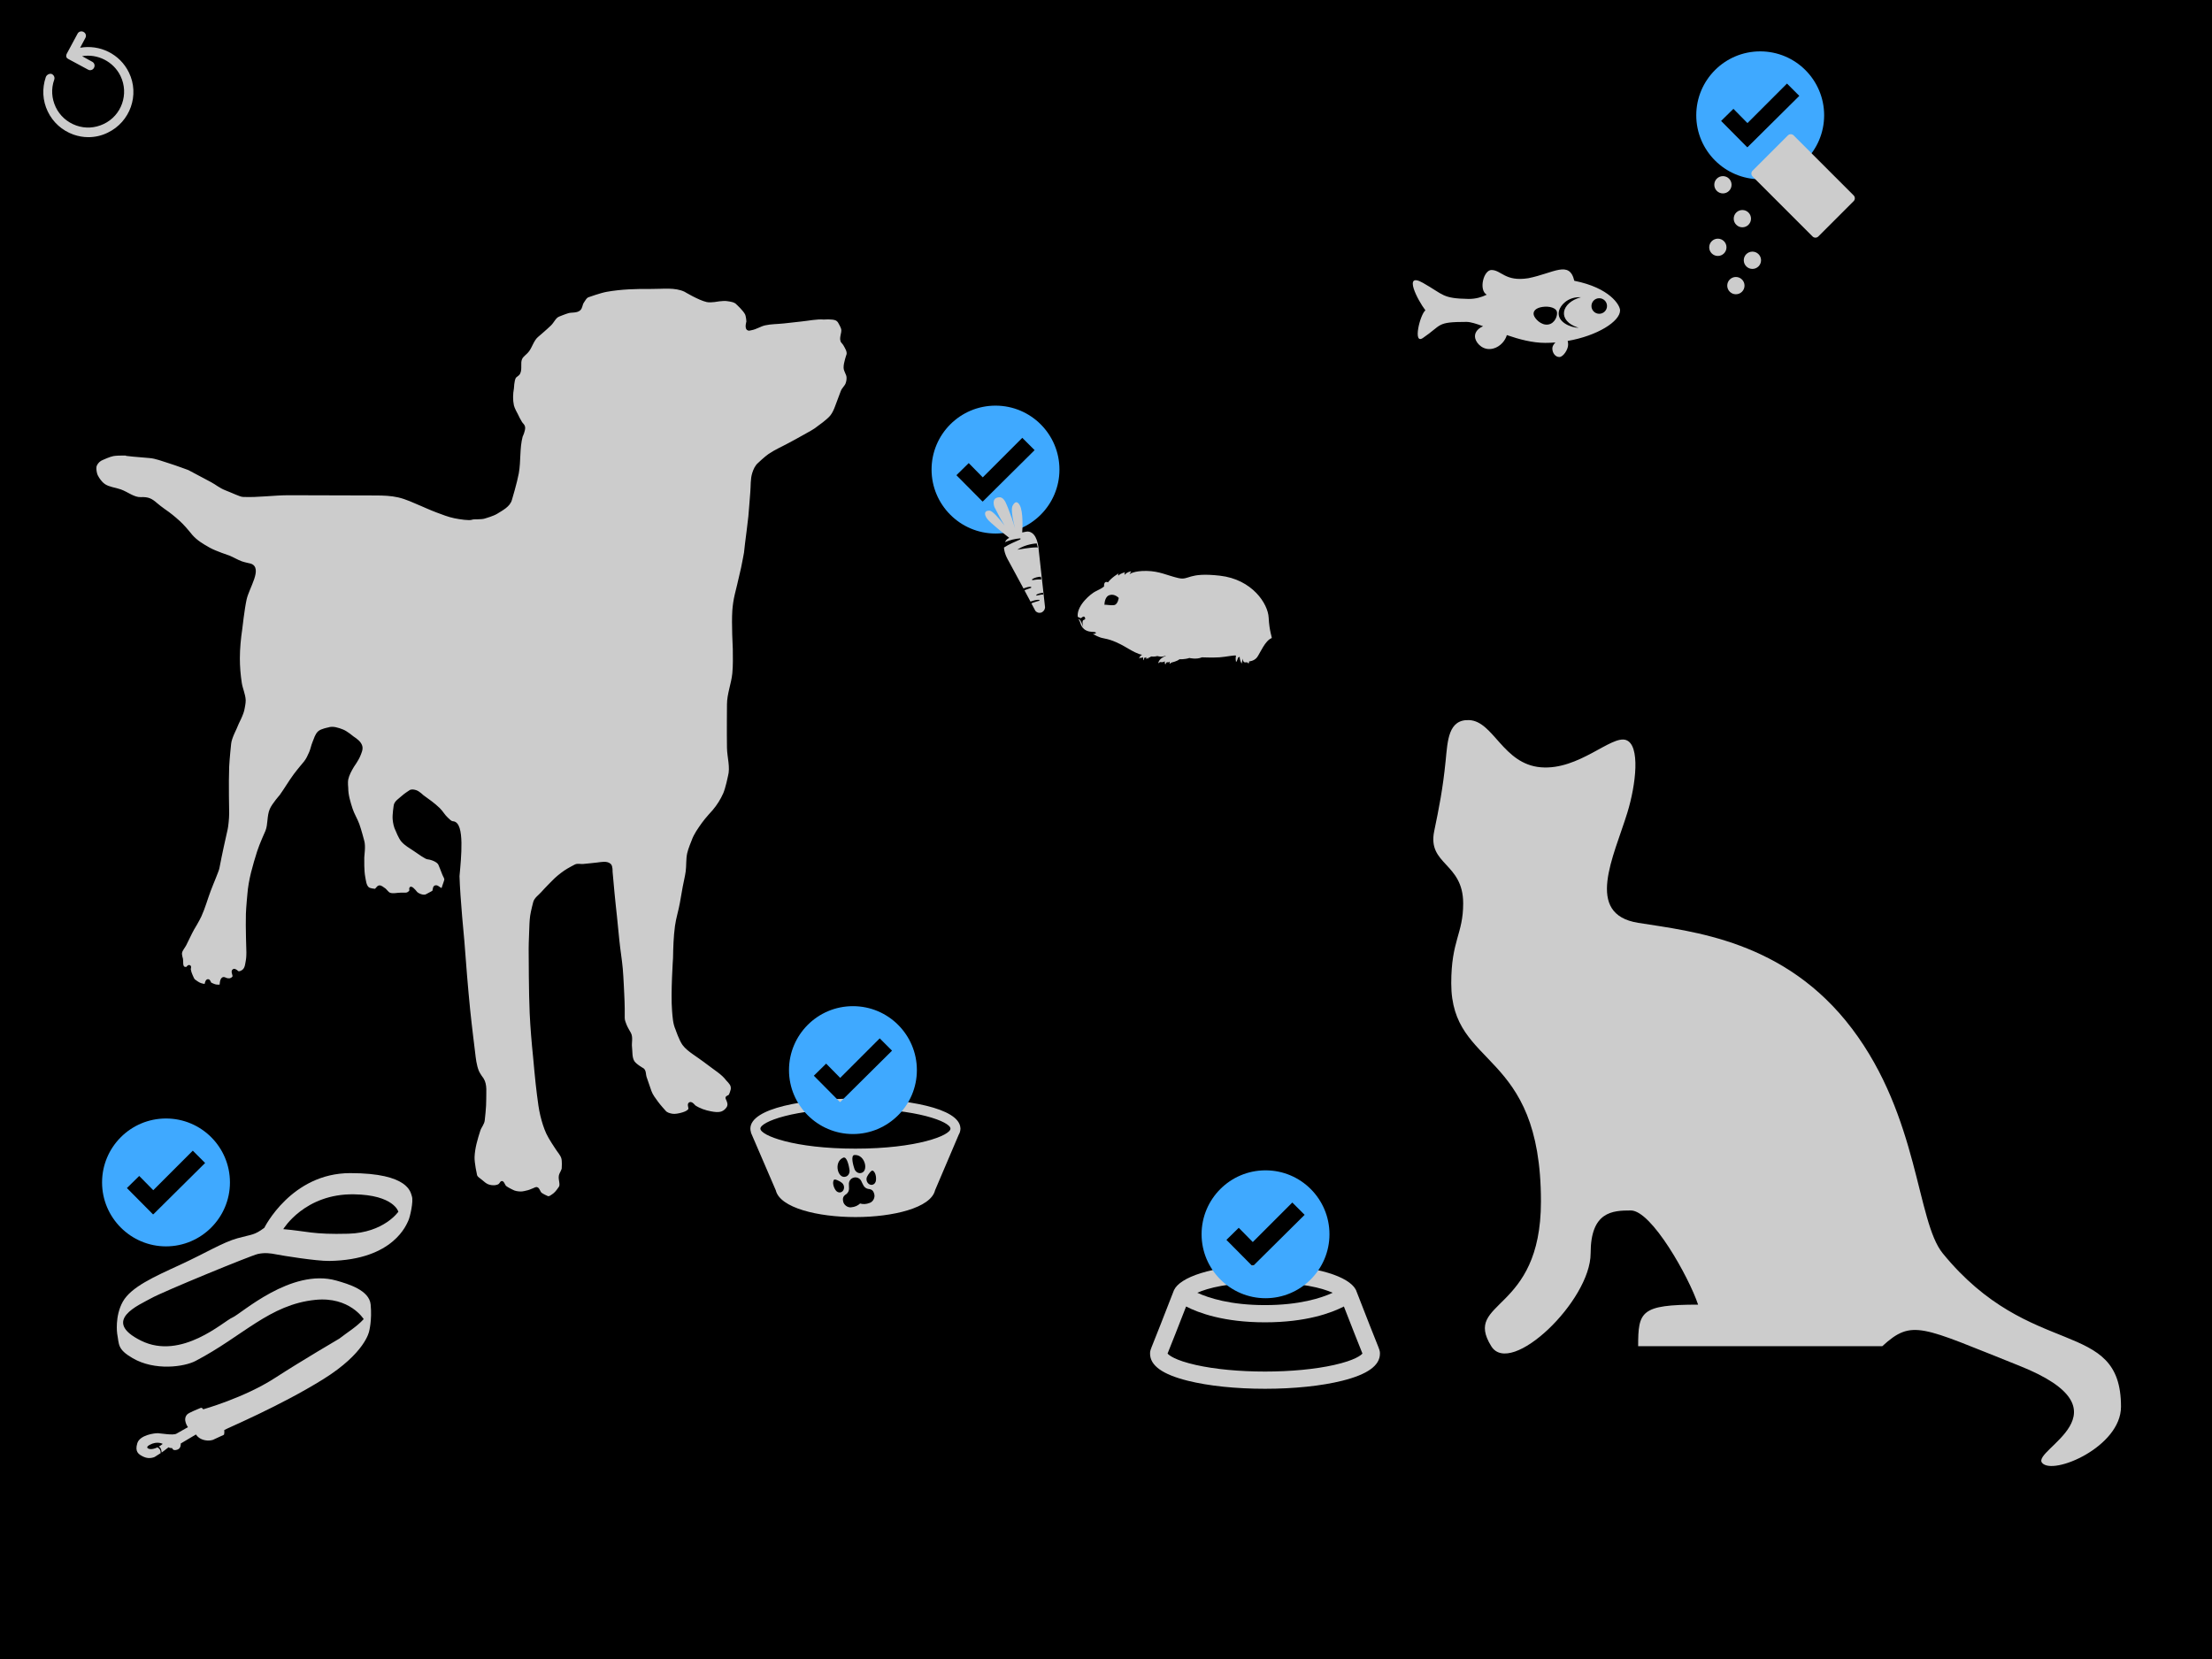
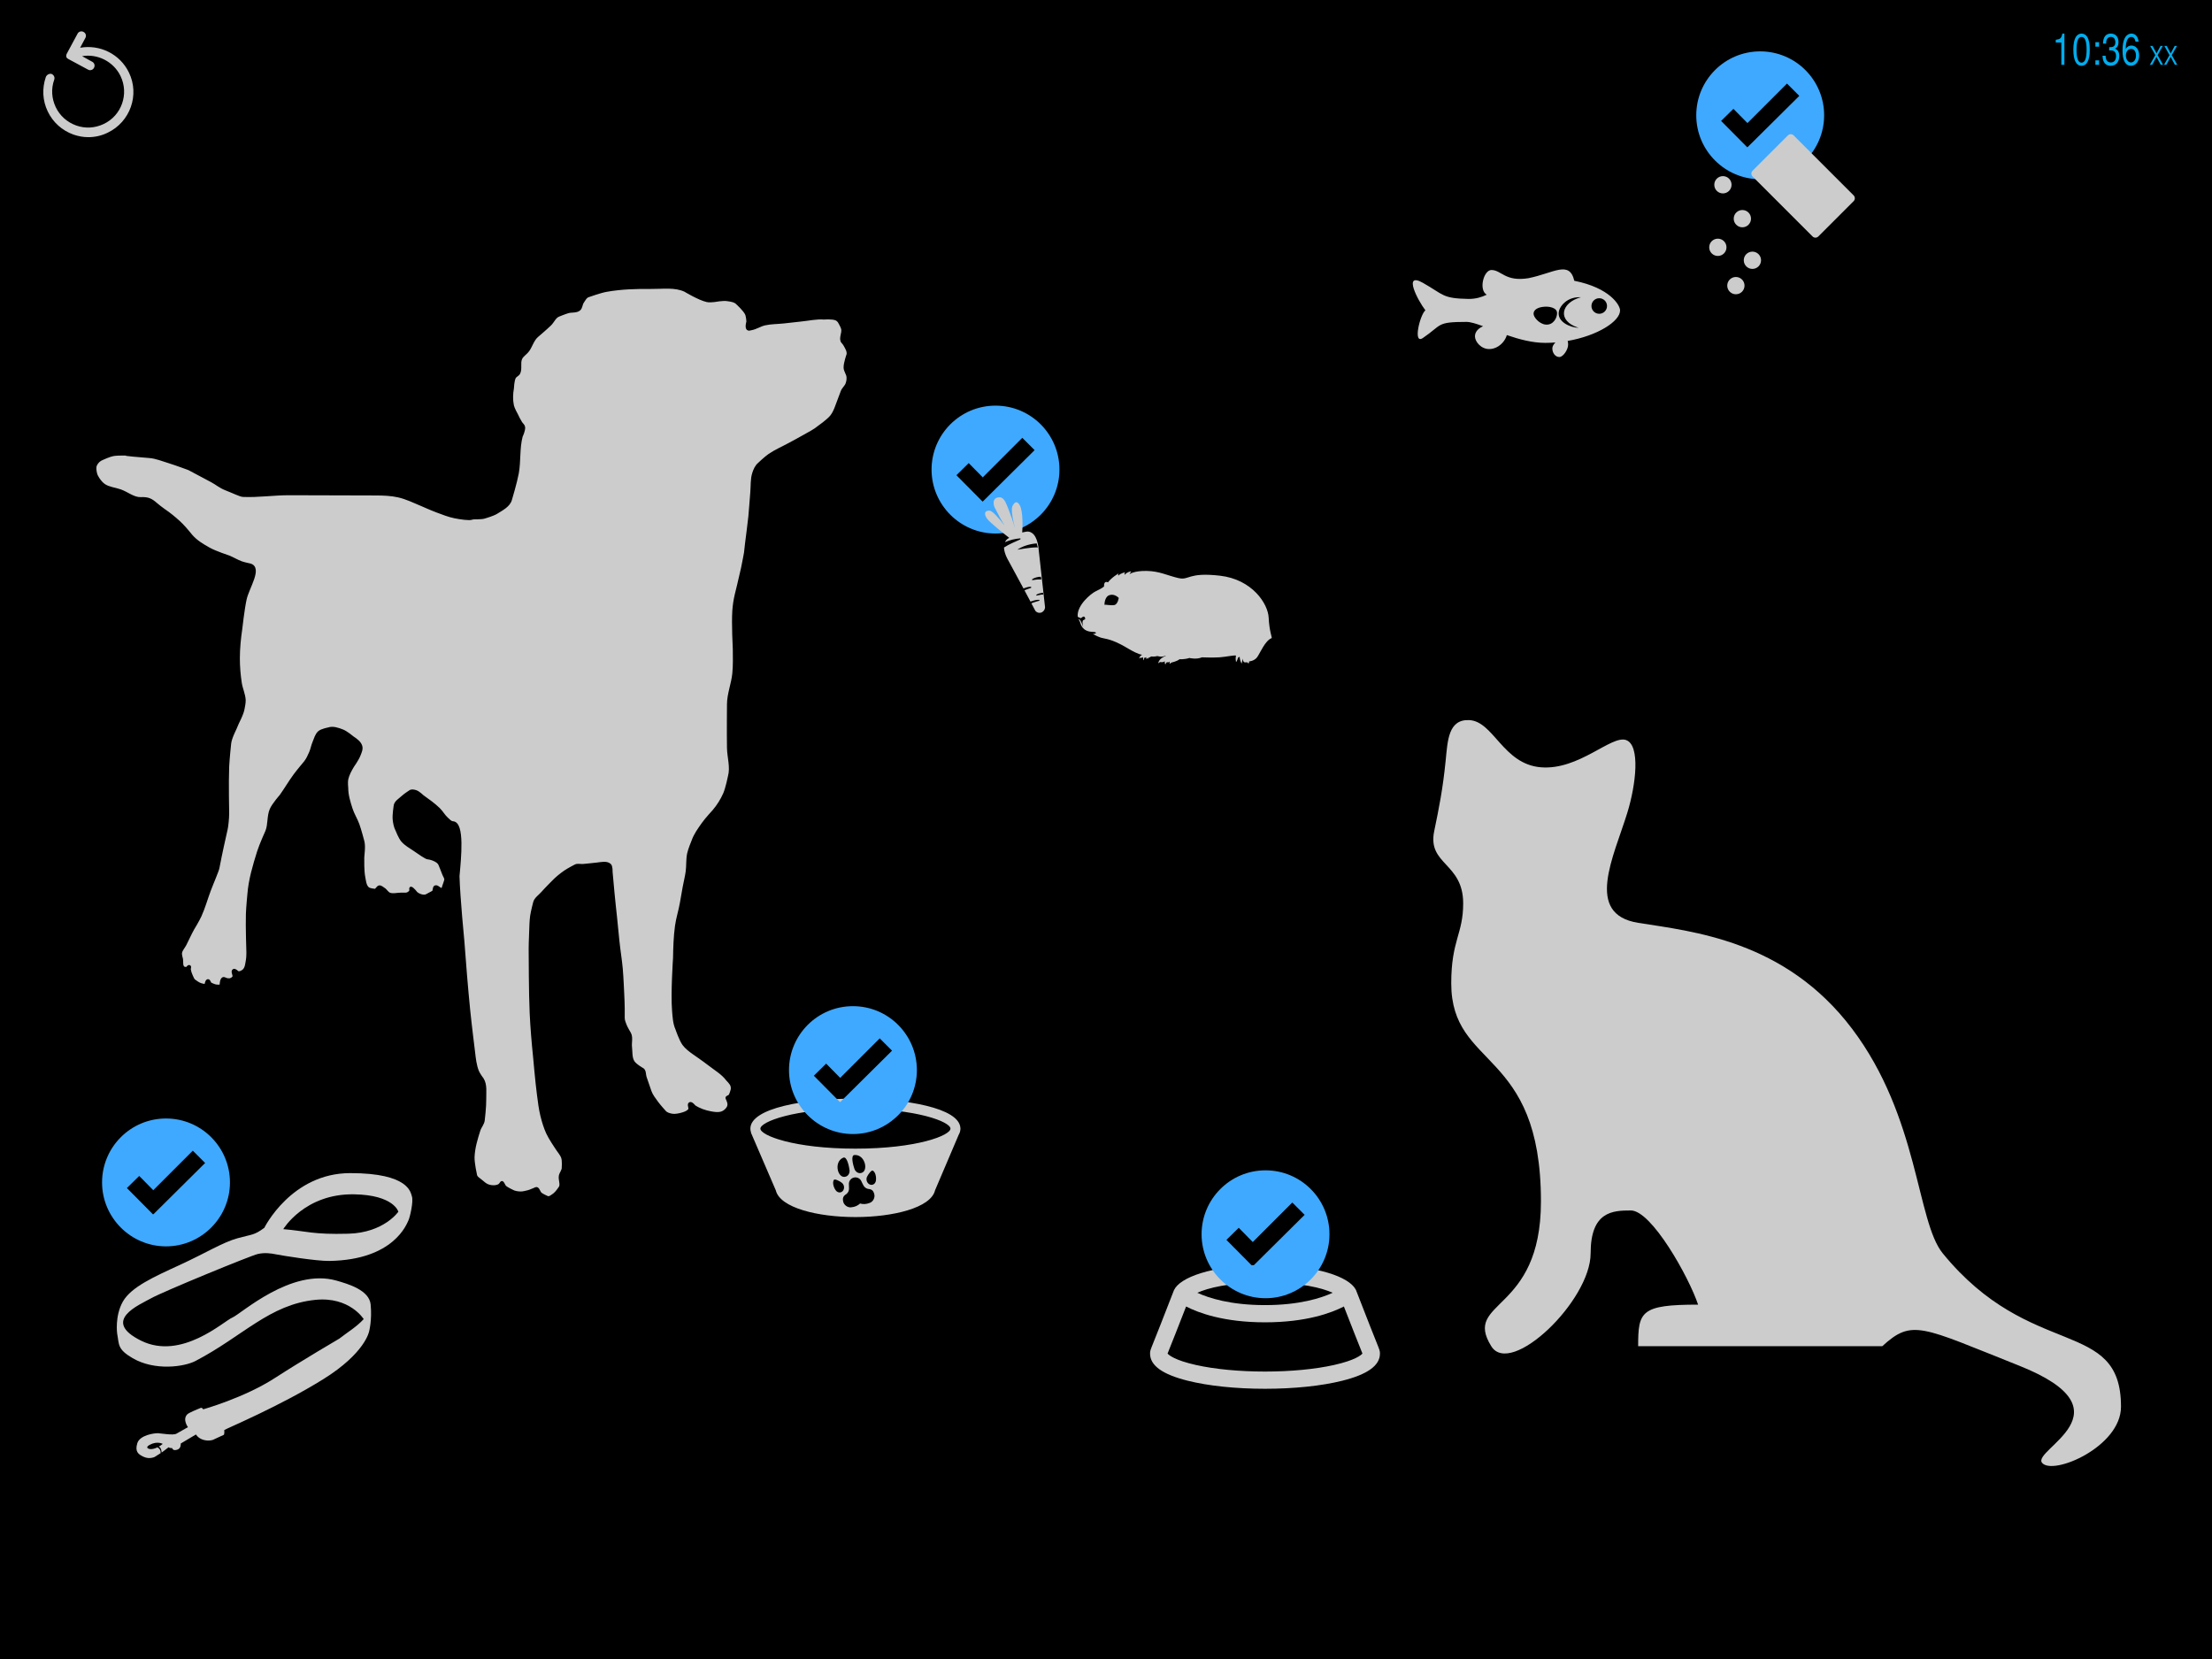
<svg xmlns="http://www.w3.org/2000/svg" version="1.1" baseProfile="full" width="1024px" height="768px" viewBox="0 0 1024 768" preserveAspectRatio="xMidYMid meet" id="svg_document" style="zoom: 1;">
  <defs id="svg_document_defs" />
  <g id="main_group">
    <rect x="0px" height="768px" y="0px" id="background_rect" width="1024px" fill="#000" />
    <path id="dog" d="M212.087,405.544 c0.278,10.072 2.25,30.144 2.25,30.144 c0.795,10.656 1.632,21.311 2.699,31.943 c0.648,6.46 2.25,19.346 2.25,19.346 c0.353,3.038 0.671,6.155 1.8,8.998 c0.522,1.315 2.25,3.599 2.25,3.599 c1.681,2.689 1.05,6.277 1.125,9.448 c0.074,3.156 -0.675,9.448 -0.675,9.448 c-0.122,1.709 -1.502,3.092 -2.025,4.724 c-1.287,4.02 -2.53,8.155 -2.699,12.372 c-0.113,2.797 1.125,8.323 1.125,8.323 c0.178,1.315 1.698,2.054 2.699,2.924 c0.895,0.778 1.819,1.597 2.924,2.025 c1.058,0.409 2.245,0.557 3.374,0.45 c0.708,-0.067 1.441,-0.268 2.025,-0.675 c0.394,-0.275 0.9,-1.125 0.9,-1.125 c0.564,-0.705 1.098,1.456 1.8,2.025 c0.939,0.762 3.149,1.8 3.149,1.8 c1.2,0.686 2.667,0.863 4.049,0.9 c0.912,0.024 2.699,-0.45 2.699,-0.45 c0.538,-0.09 1.059,-0.27 1.575,-0.45 c0.92,-0.322 2.699,-1.125 2.699,-1.125 c1.029,-0.429 1.371,1.788 2.25,2.474 c0.872,0.682 2.924,1.575 2.924,1.575 c1.067,0.574 2.392,-0.641 3.374,-1.35 c1.036,-0.747 2.474,-2.924 2.474,-2.924 c1.212,-1.432 -0.129,-3.781 0.225,-5.624 c0.255,-1.328 1.417,-2.474 1.35,-3.824 c0,0 0.222,-3.066 -0.225,-4.499 c-0.551,-1.768 -1.972,-3.136 -2.924,-4.724 c0,0 -2.953,-4.365 -4.049,-6.749 c-1.189,-2.585 -2.019,-5.335 -2.699,-8.098 c-0.781,-3.172 -1.145,-6.434 -1.575,-9.673 c-0.773,-5.828 -1.8,-17.546 -1.8,-17.546 c-0.691,-6.734 -1.256,-13.484 -1.575,-20.246 c-0.424,-8.989 -0.45,-26.994 -0.45,-26.994 c-0.061,-3.674 0.069,-7.351 0.225,-11.023 c0.099,-2.327 0.121,-4.667 0.45,-6.973 c0.293,-2.053 1.35,-6.074 1.35,-6.074 c0.417,-1.875 2.334,-3.054 3.599,-4.499 c1.572,-1.796 4.949,-5.174 4.949,-5.174 c1.692,-1.769 3.616,-3.324 5.624,-4.724 c1.488,-1.037 4.724,-2.699 4.724,-2.699 c1.044,-0.596 2.401,-0.126 3.599,-0.225 c2.179,-0.181 6.524,-0.675 6.524,-0.675 c1.945,-0.201 4.376,-0.837 5.849,0.45 c0.808,0.707 0.675,3.149 0.675,3.149 l0.9,9.898 c0.328,3.604 0.757,7.198 1.125,10.798 c0.383,3.748 1.125,11.248 1.125,11.248 c0.436,4.359 1.186,8.684 1.575,13.047 c0.347,3.89 0.675,11.697 0.675,11.697 c0.13,2.247 0.187,4.498 0.225,6.749 c0.024,1.425 0,4.274 0,4.274 c0,1.164 0.475,2.291 0.9,3.374 c0.527,1.343 2.025,3.824 2.025,3.824 c0.985,1.86 0.202,4.208 0.45,6.299 c0.269,2.265 -0.029,4.782 1.125,6.749 c0.972,1.656 4.499,3.599 4.499,3.599 c0.982,0.785 0.732,2.405 1.125,3.599 c0.718,2.185 2.25,6.524 2.25,6.524 c0.658,1.909 1.971,3.535 3.149,5.174 c1.087,1.512 3.599,4.274 3.599,4.274 c0.844,1.002 2.305,1.378 3.599,1.575 c1.343,0.204 3.149,-0.225 4.049,-0.45 c0.9,-0.225 3.033,-0.818 3.824,-2.025 c0.536,-0.818 -0.654,-2.496 0.225,-2.924 c0.729,-0.355 2.025,1.35 2.025,1.35 c2.271,1.514 4.964,2.429 7.648,2.924 c1.696,0.313 3.552,0.587 5.174,0 c1.101,-0.399 2.077,-1.257 2.699,-2.25 c0.329,-0.524 0.474,-1.182 0.45,-1.8 c-0.036,-0.948 -0.9,-2.699 -0.9,-2.699 c-0.185,-0.556 1.006,-0.651 1.35,-1.125 c0.475,-0.653 0.9,-2.25 0.9,-2.25 c0.306,-0.766 0.261,-1.692 0,-2.474 c-0.356,-1.067 -2.025,-2.699 -2.025,-2.699 c-2.235,-2.98 -5.609,-4.91 -8.548,-7.198 c-2.332,-1.815 -7.198,-5.174 -7.198,-5.174 c-1.638,-1.178 -3.309,-2.42 -4.499,-4.049 c-1.505,-2.059 -3.149,-6.973 -3.149,-6.973 c-1.192,-2.641 -1.338,-5.661 -1.575,-8.548 c-0.662,-8.073 0.45,-24.295 0.45,-24.295 c0.092,-4.957 0.232,-9.934 0.9,-14.847 c0.485,-3.57 1.623,-7.024 2.25,-10.573 c0,0 0.879,-5.103 1.35,-7.648 c0.431,-2.328 1.029,-4.628 1.35,-6.973 c0.378,-2.758 0.103,-5.599 0.675,-8.323 c0.424,-2.019 2.025,-5.849 2.025,-5.849 c1.022,-2.953 2.921,-5.546 4.724,-8.098 c1.474,-2.086 4.949,-5.849 4.949,-5.849 c2.002,-2.366 3.696,-5.038 4.949,-7.873 c1.132,-2.563 2.25,-8.098 2.25,-8.098 c1.185,-4.265 -0.375,-8.846 -0.45,-13.272 c-0.113,-6.673 0,-20.021 0,-20.021 c0,-4.869 2.012,-9.55 2.474,-14.397 c0.356,-3.733 0.272,-7.498 0.225,-11.248 c0,0 -0.633,-11.861 -0.225,-17.771 c0.172,-2.497 0.549,-4.988 1.125,-7.423 c0,0 2.034,-8.229 2.924,-12.372 c0.497,-2.315 1.35,-6.974 1.35,-6.974 c0,0 0.292,-2.7 0.45,-4.049 c0.5,-4.277 1.14,-8.538 1.575,-12.822 c0.379,-3.742 0.558,-7.502 0.9,-11.248 c0.267,-2.928 -0.007,-5.977 0.9,-8.773 c0.508,-1.566 1.225,-3.203 2.474,-4.274 c0,0 3.018,-2.87 4.724,-4.049 c2.954,-2.042 6.299,-3.448 9.448,-5.174 c2.325,-1.274 4.684,-2.487 6.974,-3.824 c2.21,-1.291 4.57,-2.396 6.524,-4.049 c0,0 4.25,-2.958 5.849,-4.949 c1.008,-1.255 1.684,-2.767 2.25,-4.274 l2.699,-7.198 c0.497,-1.325 1.764,-2.27 2.25,-3.599 c0.364,-0.996 0.537,-2.092 0.45,-3.149 c-0.122,-1.489 -1.285,-2.781 -1.35,-4.274 c-0.09,-2.072 1.35,-6.074 1.35,-6.074 c0.36,-1.62 -0.781,-3.266 -1.575,-4.724 c-0.229,-0.422 -0.9,-1.125 -0.9,-1.125 c-1.265,-1.581 0.434,-4.096 0,-6.074 c-0.23,-1.049 -1.35,-2.924 -1.35,-2.924 c-0.311,-0.674 -0.901,-1.263 -1.575,-1.575 c-1.707,-0.788 -5.624,-0.45 -5.624,-0.45 c-3.526,-0.282 -7.053,0.555 -10.573,0.9 c-2.703,0.265 -8.098,0.9 -8.098,0.9 c-2.922,0.325 -5.906,0.251 -8.773,0.9 c-2.174,0.492 -4.102,1.869 -6.299,2.25 c-0.517,0.09 -1.204,0.371 -1.575,0 c-0.795,-0.795 0,-3.374 0,-3.374 c0,0 -0.147,-2.498 -0.675,-3.599 c-0.896,-1.87 -4.049,-4.724 -4.049,-4.724 c-1.142,-1.333 -3.21,-1.562 -4.949,-1.8 c-1.937,-0.265 -5.849,0.45 -5.849,0.45 c-1.121,0.086 -2.276,0.244 -3.374,0 c-3.635,-0.806 -10.123,-4.724 -10.123,-4.724 c-4.706,-2.196 -10.329,-1.292 -15.522,-1.35 c-6.988,-0.078 -14.041,0.121 -20.921,1.35 c-2.849,0.509 -8.323,2.474 -8.323,2.474 c-1.272,0.378 -1.96,1.823 -2.699,2.924 c-0.692,1.031 -0.605,2.599 -1.575,3.374 c-1.379,1.102 -3.479,0.631 -5.174,1.125 c-1.458,0.425 -4.274,1.575 -4.274,1.575 c-1.842,0.678 -2.64,2.909 -4.049,4.274 c-1.946,1.885 -6.074,5.399 -6.074,5.399 c-1.913,1.7 -2.779,4.814 -4.049,6.524 c-1.271,1.709 -2.669,2.277 -3.374,3.824 c-0.941,2.065 0.106,4.714 -0.9,6.749 c-0.423,0.856 -1.582,1.179 -2.025,2.025 c-0.778,1.485 -0.9,4.949 -0.9,4.949 c-0.483,2.656 -0.56,5.458 0,8.098 c0.307,1.445 1.8,4.049 1.8,4.049 c0.586,1.318 1.286,2.585 2.025,3.824 c0.415,0.697 1.216,1.225 1.35,2.025 c0.242,1.453 -1.125,4.274 -1.125,4.274 c-1.458,5.542 -0.778,11.458 -1.8,17.096 c-0.746,4.116 -3.149,12.147 -3.149,12.147 c-0.746,2.876 -4.008,4.492 -6.524,6.074 c-1.568,0.986 -5.174,2.025 -5.174,2.025 c-1.966,0.769 -5.174,0.225 -6.299,0.675 c-1.125,0.45 -5.292,-0.153 -7.873,-0.675 c-2.859,-0.578 -5.589,-1.685 -8.323,-2.699 c-2.363,-0.877 -6.974,-2.924 -6.974,-2.924 c-3.545,-1.487 -7.049,-3.2 -10.798,-4.049 c-3.377,-0.765 -6.886,-0.89 -10.348,-0.9 l-40.154,-0.112 c-7.169,-0.02 -14.358,1.108 -21.483,0.787 c-1.144,-0.051 -4.724,-1.8 -7.648,-2.924 c-2.924,-1.125 -4.466,-2.61 -6.749,-3.824 l-10.573,-5.624 c0,0 0,0 0,0 c0,0 -5.962,-2.212 -8.998,-3.149 c-3.041,-0.939 -6.299,-2.25 -9.223,-2.474 c-2.924,-0.225 -13.817,-1.125 -10.348,-1.125 c1.182,0 -4.223,-0.189 -6.524,0.225 c-1.728,0.311 -4.949,1.8 -4.949,1.8 c-1.346,0.49 -2.577,1.611 -3.149,2.924 c-0.51,1.168 -0.27,2.578 0,3.824 c0.192,0.885 0.623,1.72 1.125,2.474 c0.794,1.192 1.72,2.374 2.924,3.149 c2.193,1.412 4.967,1.598 7.423,2.474 c3.174,1.133 6.141,3.735 9.448,3.599 c3.379,-0.138 4.751,0.548 7.198,2.699 c1.688,1.483 5.399,4.049 5.399,4.049 c2.212,1.659 4.336,3.45 6.299,5.399 c1.622,1.61 4.499,5.174 4.499,5.174 c2.254,2.592 5.318,4.411 8.323,6.074 c2.826,1.564 8.998,3.599 8.998,3.599 c1.994,0.797 3.826,1.979 5.849,2.699 c1.276,0.454 3.937,1.012 3.937,1.012 c5.307,1.365 -0.947,10.51 -2.137,15.859 c-1.004,4.513 -2.025,13.722 -2.025,13.722 c-0.67,4.54 -1.117,9.133 -1.125,13.722 c-0.006,3.836 0.321,7.681 0.9,11.473 c0.406,2.661 1.665,5.185 1.8,7.873 c0.061,1.208 -0.45,3.599 -0.45,3.599 c-0.359,2.874 -2.924,7.198 -3.149,8.098 c-0.225,0.9 -2.892,5.522 -3.149,8.548 c0,0 -0.75,7.039 -0.9,10.573 c-0.305,7.192 0,21.595 0,21.595 c0,2.41 -0.45,6.299 -0.675,7.198 c-0.225,0.9 -1.575,7.198 -1.8,8.098 c-0.225,0.9 -1.8,8.548 -2.025,9.898 c-0.225,1.35 -2.727,7.038 -4.049,10.573 c-1.455,3.888 -2.548,7.922 -4.274,11.697 c-0.963,2.106 -3.374,6.074 -3.374,6.074 c-1.303,2.345 -2.372,4.813 -3.599,7.198 c-0.66,1.282 -1.785,2.402 -2.025,3.824 c-0.164,0.973 0.45,2.924 0.45,2.924 c0.197,1.279 -0.171,2.844 0.675,3.824 c0.31,0.359 1.35,0.45 1.35,0.45 c0.574,0.191 1.052,-1.203 1.575,-0.9 c0.389,0.226 -0.067,0.905 0,1.35 c0.152,1.009 0.472,1.998 0.9,2.924 c0.41,0.888 0.73,1.982 1.575,2.474 c0,0 1.694,1.303 2.699,1.575 c0.796,0.215 2.106,0.738 2.474,0 c0,0 0.234,-1.718 0.9,-1.8 c0.686,-0.084 0.7,1.338 1.35,1.575 c0,0 1.656,0.838 2.474,0.9 c0.819,0.062 2.025,0.281 2.25,-0.45 c0,0 0.018,-2.412 0.9,-2.924 c0.598,-0.348 1.333,0.45 2.025,0.45 c0,0 0.921,0.137 1.35,0 c0.614,-0.197 1.28,-0.551 1.575,-1.125 c0.48,-0.933 -0.893,-2.597 0,-3.149 c0.571,-0.353 1.8,0.9 1.8,0.9 c0.912,0.456 2.195,-0.187 2.924,-0.9 c1.187,-1.16 1.258,-3.095 1.575,-4.724 c0.229,-1.18 0.225,-3.599 0.225,-3.599 c0,0 -0.409,-11.85 -0.225,-17.771 c0.094,-3.006 0.675,-8.998 0.675,-8.998 c0.506,-6.748 2.473,-13.339 4.499,-19.796 c1.017,-3.242 3.824,-9.448 3.824,-9.448 c1.291,-3.19 0.657,-6.965 2.025,-10.123 c1.026,-2.368 4.499,-6.299 4.499,-6.299 c2.26,-3.165 4.212,-6.545 6.524,-9.673 c1.489,-2.016 4.724,-5.849 4.724,-5.849 c1.075,-1.331 1.789,-2.931 2.474,-4.499 c0.665,-1.521 0.925,-3.197 1.575,-4.724 c0.696,-1.636 1.139,-3.551 2.474,-4.724 c1.141,-1.002 4.274,-1.575 4.274,-1.575 c2.06,-0.759 4.471,0.121 6.524,0.9 c1.769,0.671 4.724,3.149 4.724,3.149 c1.545,1.03 3.321,2.262 3.824,4.049 c0.395,1.401 -0.372,2.917 -0.9,4.274 c-0.694,1.786 -2.924,4.949 -2.924,4.949 c-1.127,1.907 -2.239,3.906 -2.699,6.074 c-0.28,1.32 0,4.049 0,4.049 c0,3.294 1.022,6.535 2.025,9.673 c0.797,2.495 2.253,4.737 3.149,7.198 c0.909,2.497 2.25,7.648 2.25,7.648 c0.719,2.446 0,6.524 0,7.648 c0,1.125 -0.124,6.05 0.45,8.998 c0.349,1.792 0.473,3.92 1.8,5.174 c0.793,0.75 3.149,0.9 3.149,0.9 c0.88,0.251 1.337,-1.507 2.25,-1.575 c0.669,-0.049 1.8,0.9 1.8,0.9 c1.142,0.571 1.725,2.035 2.924,2.474 c1.619,0.593 3.449,0 5.174,0 c0.75,0 2.25,0 2.25,0 c0.874,0 1.819,-0.589 2.25,-1.35 c0.185,-0.326 0,-1.125 0,-1.125 c0,-1.02 1.8,0.9 2.474,1.8 c0.675,0.9 3.443,2.16 4.949,1.35 l2.924,-1.575 c0.798,-0.43 0.29,-2.121 1.125,-2.474 c1.026,-0.435 2.115,1.54 3.149,1.125 c0.467,-0.188 0.482,-0.885 0.675,-1.35 c0.363,-0.876 0.9,-2.699 0.9,-2.699 c0.323,-0.968 -0.56,-1.963 -0.9,-2.924 c-0.538,-1.523 -1.8,-4.499 -1.8,-4.499 c-0.76,-1.9 -4.499,-2.924 -5.399,-2.924 c-0.9,0 -4.268,-2.442 -6.299,-3.824 c-1.946,-1.325 -4.104,-2.476 -5.624,-4.274 c-1.147,-1.358 -2.474,-4.724 -2.474,-4.724 c-0.827,-1.579 -1.188,-3.399 -1.35,-5.174 c-0.184,-2.022 0.45,-6.074 0.45,-6.074 c0.138,-1.857 2.239,-3.002 3.599,-4.274 c1.019,-0.953 3.374,-2.474 3.374,-2.474 c0.726,-0.532 1.843,-0.275 2.699,0 c1.229,0.394 3.149,2.25 3.149,2.25 c2.563,1.831 5.155,3.663 7.423,5.849 c1.417,1.366 2.354,3.191 3.824,4.499 c0.808,0.719 1.643,1.748 2.699,1.8 c4.912,0.238 3.249,16.284 2.474,24.745  z " style="fill:#ccc;fill-opacity:1;stroke:#000;stroke-width:1.26px;stroke-linecap:butt;stroke-linejoin:miter;stroke-opacity:1" />
    <path id="cat" d="M871.349,623.205 L758.349,623.205 C758.349,607.141 759.496,603.955 786.099,603.955 C781.849,591.205 764.574,560.358 754.974,560.358 C746.481,560.358 736.349,560.826 736.349,580.205 C736.349,602.205 699.326,637.675 690.349,623.205 C676.97,601.639 713.349,608.215 713.349,556.205 C713.349,485.051 671.824,495.181 671.824,455.205 C671.824,435.205 677.349,432.504 677.349,418.205 C677.349,399.307 660.701,400.404 663.94,384.735 C666.177,373.912 667.928,365.232 669.233,352.144 C670.159,342.857 670.454,332.959 680.1,333.357 C691.433,333.825 695.733,353.774 713.349,355.205 C730.93,356.632 745.92,340.238 752.724,342.58 C759.471,344.901 757.349,363.205 753.349,376.205 C747.062,396.637 733.349,423.205 758.349,427.205 C783.349,431.205 826.349,435.205 857.349,476.205 C888.349,517.205 887.205,565.321 899.349,580.205 C940.107,630.155 981.874,609.646 981.874,651.205 C981.874,669.81 950.349,683.205 945.349,677.205 C940.349,671.205 987.834,653.326 934.703,632.205 C889.311,614.16 885.259,610.477 871.349,623.205  z " style="fill:#ccc; fill-opacity:1; fill-rule:evenodd; stroke:none; stroke-width:1px; stroke-linecap:butt; stroke-linejoin:miter; stroke-opacity:1;" visibility="visible" />
    <path id="catbowl" d="M637.193,621.321 c-1.292,-3.225 -3.97,-9.916 -9.241,-23.534 c-0.1,-0.344 -0.252,-0.677 -0.449,-0.991 c-3.037,-5.466 -17.063,-11.085 -41.897,-11.085 c-25.382,0 -39.473,5.87 -42.081,11.447 c-0.049,0.099 -0.096,0.199 -0.137,0.301 c-0.004,0.01 -0.009,0.02 -0.013,0.029 C538.03,611.31 535.322,618.072 534.021,621.321 C532.489,625.149 532.397,625.379 532.397,626.614 c0,5.524 5.703,9.636 17.437,12.569 c9.604,2.401 22.309,3.723 35.773,3.723 s26.169,-1.322 35.773,-3.723 c11.733,-2.933 17.437,-7.044 17.437,-12.569 C638.818,625.379 638.726,625.149 637.193,621.321  z M616.944,598.463 c-5.32,2.443 -15.407,5.708 -31.337,5.708 c-15.932,0 -26.017,-3.266 -31.336,-5.708 c4.759,-2.134 14.428,-4.781 31.336,-4.781 C602.515,593.682 612.185,596.328 616.944,598.463  z M617.647,631.876 c-8.767,1.972 -20.146,3.058 -32.04,3.058 s-23.273,-1.086 -32.04,-3.058 c-9.728,-2.188 -12.431,-4.542 -13.067,-5.275 c0.199,-0.512 0.517,-1.306 0.921,-2.317 c1.159,-2.893 3.428,-8.564 7.666,-19.473 c5.829,3.008 17.509,7.331 36.52,7.331 c19.011,0 30.69,-4.323 36.519,-7.331 c4.238,10.909 6.508,16.58 7.667,19.473 c0.405,1.011 0.722,1.805 0.921,2.317 C630.079,627.335 627.375,629.688 617.647,631.876  z " fill="#ccc" />
    <path id="dogbowl" d="M444.616,522.374 c-0.003,-0.062 -0.007,-0.12 -0.016,-0.178 C444.109,512.848 419.187,508.583 396,508.583 c-23.419,0 -48.625,4.348 -48.625,13.892 c0,0.518 0.088,1.018 0.232,1.505 c0.015,0.178 0.046,0.355 0.104,0.532 l11.426,26.52 C361.075,559.168 378.634,563.417 396,563.417 c17.389,0 34.969,-4.26 36.869,-12.416 l10.96,-25.729 c0.457,-0.782 0.717,-1.607 0.771,-2.479 c0.006,-0.056 0.009,-0.111 0.013,-0.167 c0,-0.05 0.012,-0.1 0.012,-0.151 C444.625,522.441 444.617,522.408 444.616,522.374  z M389.12,551.971 c-0.886,0.212 -1.794,-0.231 -2.319,-1.043 c-0.99,-1.445 -1.545,-3.63 -0.74,-4.76 c0.384,-0.543 2.761,0.646 3.581,1.32 c0.483,0.348 0.861,0.895 1.02,1.559 C390.979,550.385 390.289,551.692 389.12,551.971  z M390.353,535.924 c1.824,-0.776 2.745,4.4 2.917,5.703 c0.169,1.277 -0.428,2.528 -1.521,2.992 C387.959,546.234 385.62,537.941 390.353,535.924  z M402.667,556.838 c-1.734,0.701 -3.221,0.679 -4.512,0.296 c-0.98,0.923 -2.298,1.613 -4.161,1.769 c-1.658,0.188 -3.279,-1.084 -3.629,-2.55 c-0.43,-1.805 0.032,-2.721 1.501,-3.623 c1.719,-1.475 1.035,-3.182 1.11,-4.805 c0.062,-1.312 0.979,-2.479 2.321,-2.798 c1.37,-0.324 2.744,0.338 3.371,1.526 c0.788,1.49 1.144,3.243 3.158,3.718 c1.726,0.17 2.492,0.714 2.931,2.556 C405.107,554.4 404.231,556.26 402.667,556.838  z M395.569,534.683 c5.134,-0.33 6.78,8.128 2.669,8.392 c-1.186,0.077 -2.279,-0.769 -2.705,-1.987 C395.1,539.848 393.591,534.812 395.569,534.683  z M405.498,546.479 c-0.104,0.961 -0.716,1.765 -1.602,1.977 c-1.169,0.277 -2.375,-0.58 -2.692,-1.918 c-0.159,-0.664 -0.067,-1.322 0.209,-1.852 c0.428,-0.969 2.014,-3.102 2.602,-2.79 C405.241,542.545 405.731,544.743 405.498,546.479  z M396,531.74 c-28.465,0 -43.994,-6.12 -43.994,-9.265 c0,-3.143 15.529,-9.261 43.994,-9.261 c28.465,0 43.994,6.119 43.994,9.261 C439.994,525.62 424.465,531.74 396,531.74  z " fill="#ccc" />
    <path id="dogleash" d="M73.498,669.695 c0.582,-0.331 1.195,-0.748 1.835,-1.27 c0,0 -2.528,-1.486 -6.063,0.445 c-2.362,1.292 -0.445,2.006 0.713,1.963 c0.705,-0.029 1.703,-0.234 2.876,-0.802 h0 c0,0 1.718,0.713 1.492,2.676 l-2.719,1.738 c0,0 -2.362,1.204 -5.039,0 s-4.191,-2.496 -3.033,-6.331 s8.114,-4.725 9.629,-4.636 s6.999,1.07 8.471,0.223 l5.35,-3.033 c0,0 -2.622,-3.487 -0.357,-5.886 c0.836,-0.887 5.255,-2.565 6.151,-2.987 c0.759,-0.357 1.25,0.625 1.25,0.625 s19.033,-5.327 33.185,-14.491 c12.482,-8.083 29.838,-18.24 29.838,-18.24 c3.803,-2.973 7.9,-5.352 11.293,-9.036 c0,0 -6.502,-10.511 -22.348,-8.916 c-21.281,2.14 -33.533,16.811 -55.516,28.294 c-5.23,2.733 -18.842,4.696 -29.125,-1.307 c-7.133,-4.163 -6.183,-6.303 -7.133,-11.295 c0,0 -1.19,-8.083 2.616,-14.859 s14.502,-11.532 26.391,-16.999 s19.852,-10.462 26.748,-12.363 s7.609,-1.304 12.363,-4.819 c0,0 12.482,-25.321 39.767,-25.321 s27.926,9.042 28.531,10.699 C191.506,556.084 189.768,563.573 189.055,565 s-6.559,18.249 -36.557,18.725 c-6.063,0.097 -21.935,-2.496 -24.608,-3.033 s-5.35,-0.893 -8.559,-0.18 S75.287,597.99 69.937,601.02 S46.576,611.363 65.301,620.636 s38.34,-9.096 42.263,-10.699 s27.17,-23.062 48.146,-17.119 c5.555,1.575 15.224,4.431 15.872,11.056 c0.713,7.313 -0.713,12.482 -0.713,12.482 s-1.743,9.994 -21.221,22.112 c-20.06,12.482 -44.403,22.648 -45.83,23.538 c0,0 0.134,1.472 -0.134,2.185 l-5.127,2.362 c0,0 -1.872,0.713 -4.368,0 s-3.478,-2.496 -3.478,-2.496 l-7.044,4.191 c0,0 0.268,2.274 -1.606,2.853 s-2.14,-0.268 -2.408,-0.759 c0,0 -1.07,0.134 -1.606,-0.357 l-3.21,2.451 C74.842,672.437 74.745,670.094 73.498,669.695 L73.498,669.695 z M161.254,571.123 c16.497,-0.454 23.162,-10.191 23.162,-10.191 s-2.046,-7.746 -20.511,-8.049 c-22.868,-0.374 -32.771,16.12 -32.771,16.12 C141.879,569.907 144.757,571.576 161.254,571.123 z" fill="#ccc" />
    <path id="reset" d="M59.7,33.6 c-4.2,-8.7 -13.6,-13.1 -22.6,-11.5 l2.4,-4.5 c0.6,-1 0.2,-2.3 -0.8,-2.8 c-1,-0.6 -2.3,-0.2 -2.8,0.8 L31,24.7 c0,0 -1.1,1.8 0.6,2.6 l9.1,4.9 c0.3,0.2 0.7,0.3 1,0.3 c0.7,0 1.5,-0.4 1.8,-1.1 c0.6,-1 0.2,-2.3 -0.8,-2.8 L38,26 c7.1,-1.2 14.5,2.4 17.8,9.2 c4,8.3 0.5,18.3 -7.8,22.2 c-4,1.9 -8.5,2.2 -12.7,0.7 s-7.6,-4.5 -9.5,-8.5 s-2.2,-8.5 -0.7,-12.7 c0.4,-1.1 -0.2,-2.3 -1.3,-2.7 c-1,-0.2 -2.2,0.4 -2.6,1.5 C19.4,41 19.7,46.6 22.1,51.6 S28.7,60.4 34,62.3 c2.3,0.8 4.6,1.2 6.9,1.2 c3.1,0 6.2,-0.7 9,-2.1 C60.3,56.4 64.7,43.9 59.7,33.6  z " fill="#ccc" />
    <path id="pig" d="M587.3,285.9 c-0.3,-6.4 -7.6,-17.7 -22.6,-19.4 s-14,2.3 -19.2,1.1 s-8.7,-3.2 -14.7,-3.3 c-6,-0.1 -7.9,1.5 -7.9,1.5 s0.3,-0.7 0.7,-1.1 c0.5,-0.4 -1.7,-0.1 -3,1.4 c0,0 -0.2,-0.8 0.3,-1.2 c0,0 -2.3,0.5 -3.2,1.6 c0,0 -0.3,-0.7 0.2,-1.1 c0,0 -3.3,1.9 -5,4.2 c0,0 0,0 0,0 c-0.3,-0.2 -0.8,-0.3 -1.2,-0.1 C511,270 511.1,271 511.1,271.5 c-1.2,1 -2.5,1.5 -4,2.3 c-1.9,0.9 -8.6,6.3 -8.2,11.5 c0,0.5 0.8,0.5 1.4,0.9 c0.4,-0.1 1.4,-1.4 1.9,-0.4 c0.5,1 -0.2,1 -0.7,1.3 c-0.5,0.3 -0.5,1.5 0,3.3 c-0.1,-0.2 -1.3,-4 -2.2,-3.8 c0.1,0.1 0.4,0.9 0.5,1 c0.5,0.8 0.6,3.8 4.3,4.7 c0.1,0 0.9,0.2 1.5,0.2 c2.4,0 2.2,0.9 0.3,1 c0.8,0.4 2.9,1.6 4.6,1.9 c3,0.6 5.7,1.2 12.2,5.1 c1.2,0.7 4.2,2.4 6,2.6 c-0.6,0.4 -1.3,0.9 -1.3,1.8 c0,0 0.1,-0.1 0.2,-0.2 c0,0 0,0 0,0 c0,0 0,0 0.1,-0.1 c0.1,-0.1 0.2,-0.1 0.3,-0.1 c0.3,0 0.9,0.1 1.2,-0.3 c0,0 -0.1,1.1 0.3,1.5 c0,0 0.1,-1.2 0.4,-1.3 c0,0 0.1,0.3 0.7,-0.2 c0,0 0,0.8 0.2,1 c0,0 0.2,-0.6 0.4,-0.6 c0,0 0.1,0 0.2,0 c0.1,0.1 0.1,0.3 0.1,0.5 c0,0 0.2,-0.2 0.2,-0.6 c0.4,-0.1 0.8,-0.3 1.2,-0.6 c0,0 1.6,0.2 2.9,-0.2 c0,0 2,0.7 3.5,-0.1 c0.2,0 0.4,0 0.5,0 c0,0 -3.4,1.1 -3.6,3.5 c0,0 0.6,-0.7 1.1,-0.6 c0.5,0.1 1.4,0.1 1.9,-0.4 c0,0 -0.1,1.1 0.3,1.5 c0,0 0.3,-1 0.9,-1.1 c0,0 0.2,0.5 1.2,-0.3 c0,0 -0.4,0.8 0,1.1 c0,0 0.5,-0.6 0.8,-0.6 c0,0 2.6,-0.6 3.6,-1.5 c0,0 2.5,0.1 4.6,-0.6 c0,0 3.3,0.8 5.8,-0.3 c0,0 5,0.2 8.1,0 c3,-0.2 6.9,-1.1 7.7,-0.8 c0,0 -0.4,1.1 0,3 c0,0 0.5,-0.4 0.9,-2 c0,0 0.4,-0.4 0.8,-0.4 c0,0 -0.1,1.4 0.9,3.1 c0,0 0.4,-1.4 0.3,-2.3 c0,0 0.4,1.6 1,1.7 c0,0 0.9,0.1 1.3,0 c0,0 0.5,0.4 0.5,0.6 c0,0 0.5,-0.4 0.3,-1 c0,0 2.4,-0.1 3.8,-2 c1.4,-2 3.7,-7.7 6.7,-8.8 C589,295.3 587.6,292.3 587.3,285.9  z M515.8,280.1 c-1.6,0.3 -3.8,-0.3 -4.5,-0.1 c0,0 -0.1,-3.7 2.3,-4.5 c2.4,-0.8 4.3,1.3 4.3,1.3 S517.5,279.8 515.8,280.1  z " fill="#ccc" />
    <path id="fish" fill="#ccc" d="M749.979,143.699 c0,-2.427 -4.709,-10.446 -21.188,-13.717 c-2.267,-9.668 -9.633,-3.496 -21.298,-1.188 c-10.732,1.692 -12.423,-3.734 -17.007,-3.803 c-3.681,-0.055 -6.07,9.26 -2.236,11.438 c-2.377,1.147 -4.986,1.955 -8.365,1.955 c-12.338,-0.229 -11.327,-1.876 -21.182,-7.449 c-9.345,-5.285 -2.41,8.088 1.157,12.716 c-2.487,1.984 -5.955,16.067 -1.157,12.812 c9.014,-6.115 6.071,-7.449 20.182,-7.449 c1.828,-0.004 4.482,0.829 7.676,2.007 c-3.079,1.353 -4.182,3.569 -3.609,5.71 c0.676,2.52 3.897,5.802 8.36,4.606 c3.3,-0.884 5.565,-3.757 6.253,-6.214 c5.656,1.946 11.842,3.606 17.782,3.606 c1.591,0 3.161,-0.068 4.706,-0.19 c-0.828,0.807 -1.432,1.784 -1.432,2.737 c0,2.211 1.451,4.003 3.242,4.003 c1.79,0 4.07,-3.469 4.07,-5.68 c0,-0.766 -0.064,-1.337 -0.217,-1.77 C739.518,155.44 749.979,148.763 749.979,143.699  z M716.666,150.237 c-3.244,0.478 -6.202,-2.725 -6.643,-4.406 c-0.438,-1.68 0.793,-3.277 4.037,-3.756 c3.244,-0.476 6.23,0.5 6.67,2.181 C721.17,145.939 719.911,149.761 716.666,150.237  z M730.801,151.755 c-3.842,-0.082 -10.168,-2.785 -9.148,-7.629 c0.412,-1.782 1.539,-3.139 2.697,-4.131 c2.04,-1.781 4.807,-2.568 7.477,-2.382 C722.689,140.048 720.541,148.518 730.801,151.755  z M740.333,145.26 c-1.989,0 -3.603,-1.613 -3.603,-3.603 s1.613,-3.603 3.603,-3.603 s3.603,1.613 3.603,3.603 S742.322,145.26 740.333,145.26  z " />
    <path id="sensor.dogfed_time" d="M394.85,465.783 c-16.4,0 -29.6,13.3 -29.6,29.6 c0,16.3 13.3,29.6 29.6,29.6 c16.3,0 29.6,-13.3 29.6,-29.6 c0,-16.3 -13.2,-29.6 -29.6,-29.6  z m-5.7,44.2 v0 l-0.3,0.2 l-12.1,-12.2 l5.7,-5.6 l6.5,6.6 l18.3,-18.3 l5.7,5.7  z " visibility="visible" fill="#3FA9FF" />
    <path id="sensor.fishfed_time" d="M814.85,23.783 c-16.4,0 -29.6,13.3 -29.6,29.6 c0,16.3 13.3,29.6 29.6,29.6 c16.3,0 29.6,-13.3 29.6,-29.6 c0,-16.3 -13.2,-29.6 -29.6,-29.6  z m-5.7,44.2 v0 l-0.3,0.2 l-12.1,-12.2 l5.7,-5.6 l6.5,6.6 l18.3,-18.3 l5.7,5.7  z " visibility="visible" fill="#3FA9FF" />
    <path id="sensor.catfed_time" d="M585.85,541.783 c-16.4,0 -29.6,13.3 -29.6,29.6 c0,16.3 13.3,29.6 29.6,29.6 c16.3,0 29.6,-13.3 29.6,-29.6 c0,-16.3 -13.2,-29.6 -29.6,-29.6  z m-5.7,44.2 v0 l-0.3,0.2 l-12.1,-12.2 l5.7,-5.6 l6.5,6.6 l18.3,-18.3 l5.7,5.7  z " fill="#3FA9FF" />
    <path id="sensor.dogwalked_time" d="M76.85,517.783 c-16.4,0 -29.6,13.3 -29.6,29.6 c0,16.3 13.3,29.6 29.6,29.6 c16.3,0 29.6,-13.3 29.6,-29.6 c0,-16.3 -13.2,-29.6 -29.6,-29.6 z m-5.7,44.2 v0 l-0.3,0.2 l-12.1,-12.2 l5.7,-5.6 l6.5,6.6 l18.3,-18.3 l5.7,5.7 z" visibility="visible" fill="#3FA9FF" />
    <path id="sensor.pigfed_time" d="M460.85,187.783 c-16.4,0 -29.6,13.3 -29.6,29.6 c0,16.3 13.3,29.6 29.6,29.6 c16.3,0 29.6,-13.3 29.6,-29.6 c0,-16.3 -13.2,-29.6 -29.6,-29.6  z m-5.7,44.2 v0 l-0.3,0.2 l-12.1,-12.2 l5.7,-5.6 l6.5,6.6 l18.3,-18.3 l5.7,5.7  z " visibility="visible" fill="#3FA9FF" />
    <path id="carrot" d="M457.8,236.4 c0.118,0 0.236,0 0.354,0 c1.358,0.118 4.429,3.661 6.909,6.909 c-0,0 -0,0 -0,0 l-0,0 c-0,0 -0,0 -0,0 c-1.712,-2.716 -3.189,-5.61 -4.665,-8.503 c-0.472,-0.945 -0.65,-2.834 0.059,-3.72 c0.413,-0.59 1.417,-0.886 2.244,-0.886 c0.354,0 0.65,0.059 0.886,0.177 c1.653,0.65 2.539,3.661 3.189,5.137 c1.181,2.952 2.244,6.023 3.13,9.094 c-0,0 -0,0 -0,0 h-0 c-0,0 -0,0 -0,0 c-2.362,-8.916 -1.181,-10.393 -1.181,-10.393 S469.492,232.503 470.495,232.503 c0.472,0 1.004,0.354 1.594,1.417 c1.653,3.011 1.24,10.983 1.122,12.577 c0.531,-0.118 1.122,-0.236 1.712,-0.354 c1.122,-0.236 2.008,0.059 2.716,0.531 c2.893,1.831 3.189,7.735 3.189,7.735 l2.952,26.69 c-0,0 0.059,1.653 -1.712,2.48 l-0,-0.059 l-0,0.059 c-0.295,0.059 -0.59,0.118 -0.827,0.118 c-1.299,0 -1.949,-0.945 -1.949,-0.945 l-1.831,-3.425 c0.413,-0.177 0.768,-0.354 1.181,-0.472 c0.827,-0.295 1.653,-0.531 2.539,-0.768 c-0,0 -0,-0.354 -0,-0.413 c-0,0 -0,0 -0,0 c-1.358,-0.118 -2.834,0.354 -4.133,0.827 l-2.775,-5.196 c0.236,-0.118 0.531,-0.295 0.768,-0.354 c0.768,-0.295 1.535,-0.59 2.303,-0.827 c-0,0 -0,-0.472 -0,-0.472 c-1.181,-0.118 -2.421,0.354 -3.543,0.768 l-6.968,-12.873 c-0,0 -1.949,-3.13 -2.067,-6.082 c2.362,-1.535 5.078,-2.657 7.617,-3.779 c-0,0 -0,-0.177 -0,-0.295 c-0,-0.059 -0,-0.118 -0,-0.177 c-2.421,0.177 -4.901,0.768 -7.145,1.771 c0.059,-0.059 0.059,-0.177 0.118,-0.236 c0.354,-0.65 0.827,-1.24 1.653,-1.653 c0.059,-0.059 0.118,-0.059 0.177,-0.118 c-1.712,-1.358 -9.034,-7.086 -10.275,-8.916 C455.556,238.112 455.615,236.4 457.8,236.4  z M479.766,275.549 c-0,0.059 -0,0.118 -0,0.177 c0.472,-0.118 1.004,-0.236 1.476,-0.295 c0.354,-0.059 1.299,-0.354 1.653,-0.118 c-0,0 -0,-0.118 -0,-0.236 c-0,0.059 -0,0.177 -0,0.236 c-0,-0.059 -0,-0.177 -0,-0.236 c-0,0 -0,0 -0,0 l-0,0 c-0,-0.059 -0,-0.118 -0,-0.177 c-0,0 -0,0 -0,0 c-0,-0.177 -0,-0.354 -0.059,-0.531 c-0,0.059 -0,0.118 -0,0.177 c-0,-0.118 -0,-0.177 -0,-0.177 c-1.004,0.177 -2.303,0.354 -3.13,1.004 C479.766,275.313 479.766,275.431 479.766,275.549  z M477.818,268.405 c-0,0.059 -0,0.118 -0,0.177 c1.358,-0.177 2.834,-0.472 4.192,-0.295 c-0,-0.059 -0,-0.177 -0,-0.236 c-0,-0.118 -0,-0.236 -0,-0.236 c-0.059,-0.295 -0.118,-0.531 -0.177,-0.827 c-1.417,0 -2.834,0.413 -4.015,1.122 C477.818,268.109 477.818,268.286 477.818,268.405  z M470.909,254.469 c-0,0 5.905,-1.063 8.739,-1.063 c0.295,0 0.59,0 0.768,0.059 l-0.472,-1.89 C479.943,251.576 475.042,251.694 470.909,254.469  z " fill="#ccc" />
    <g id="fishfood">
      <circle r="4" cx="806.592px" fill="#ccc" cy="101.223px" />
      <circle r="4" cx="803.592px" fill="#ccc" cy="132.223px" />
      <circle r="4" cx="797.592px" fill="#ccc" cy="85.536px" />
      <circle r="4" cx="795.243px" fill="#ccc" cy="114.487px" />
      <circle r="4" cx="811.243px" fill="#ccc" cy="120.487px" />
      <path fill="#ccc" d="M841.755,109.466 c-0.736,0.736 -1.931,0.736 -2.668,0 l-27.77,-27.77 c-0.736,-0.736 -0.736,-1.931 -0,-2.667 l16.348,-16.348 c0.736,-0.737 1.931,-0.737 2.668,0 L858.103,90.451 c0.737,0.736 0.737,1.931 -0,2.667 L841.755,109.466  z " />
    </g>
+     <text id="sensor.clock_time" transform="matrix(0.8191 0 0 1 950 30)" style="fill:#00ADEE;enable-background:new; font-family:'Helvetica'; font-size:20;">10:36</text>
+     <text id="sensor.clock_am_pm" transform="matrix(0.8191 0 0 1 995 30)" style="fill:#00ADEE; font-family:'Helvetica'; font-size:12px;">XX</text>
  </g>
</svg>
